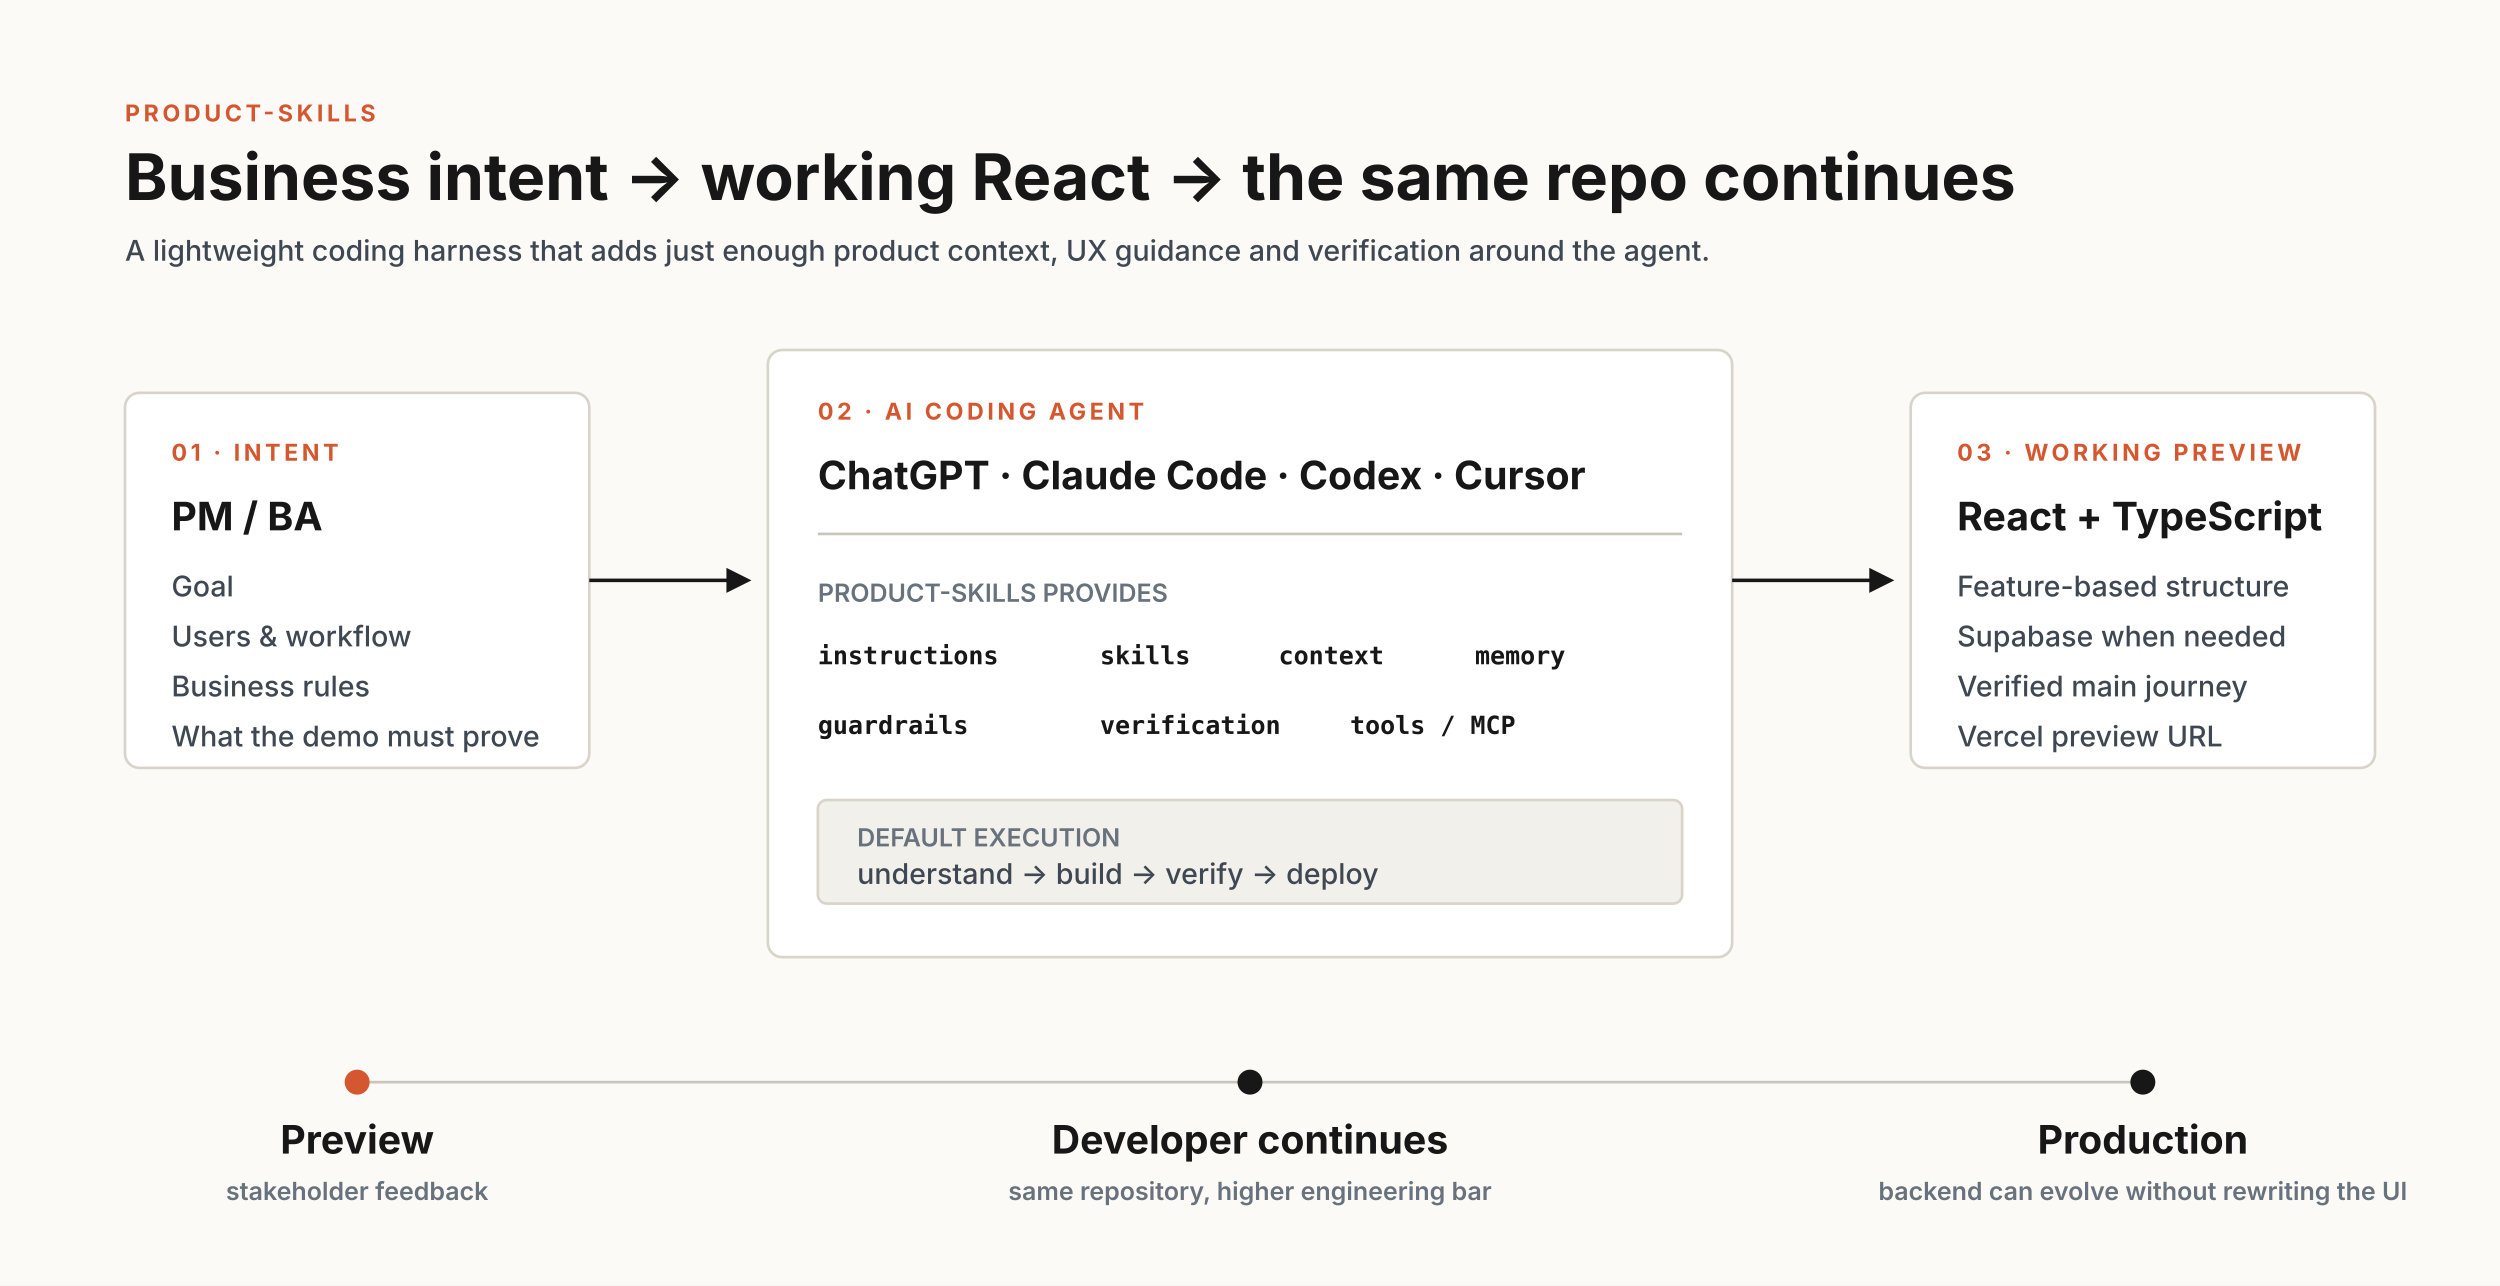
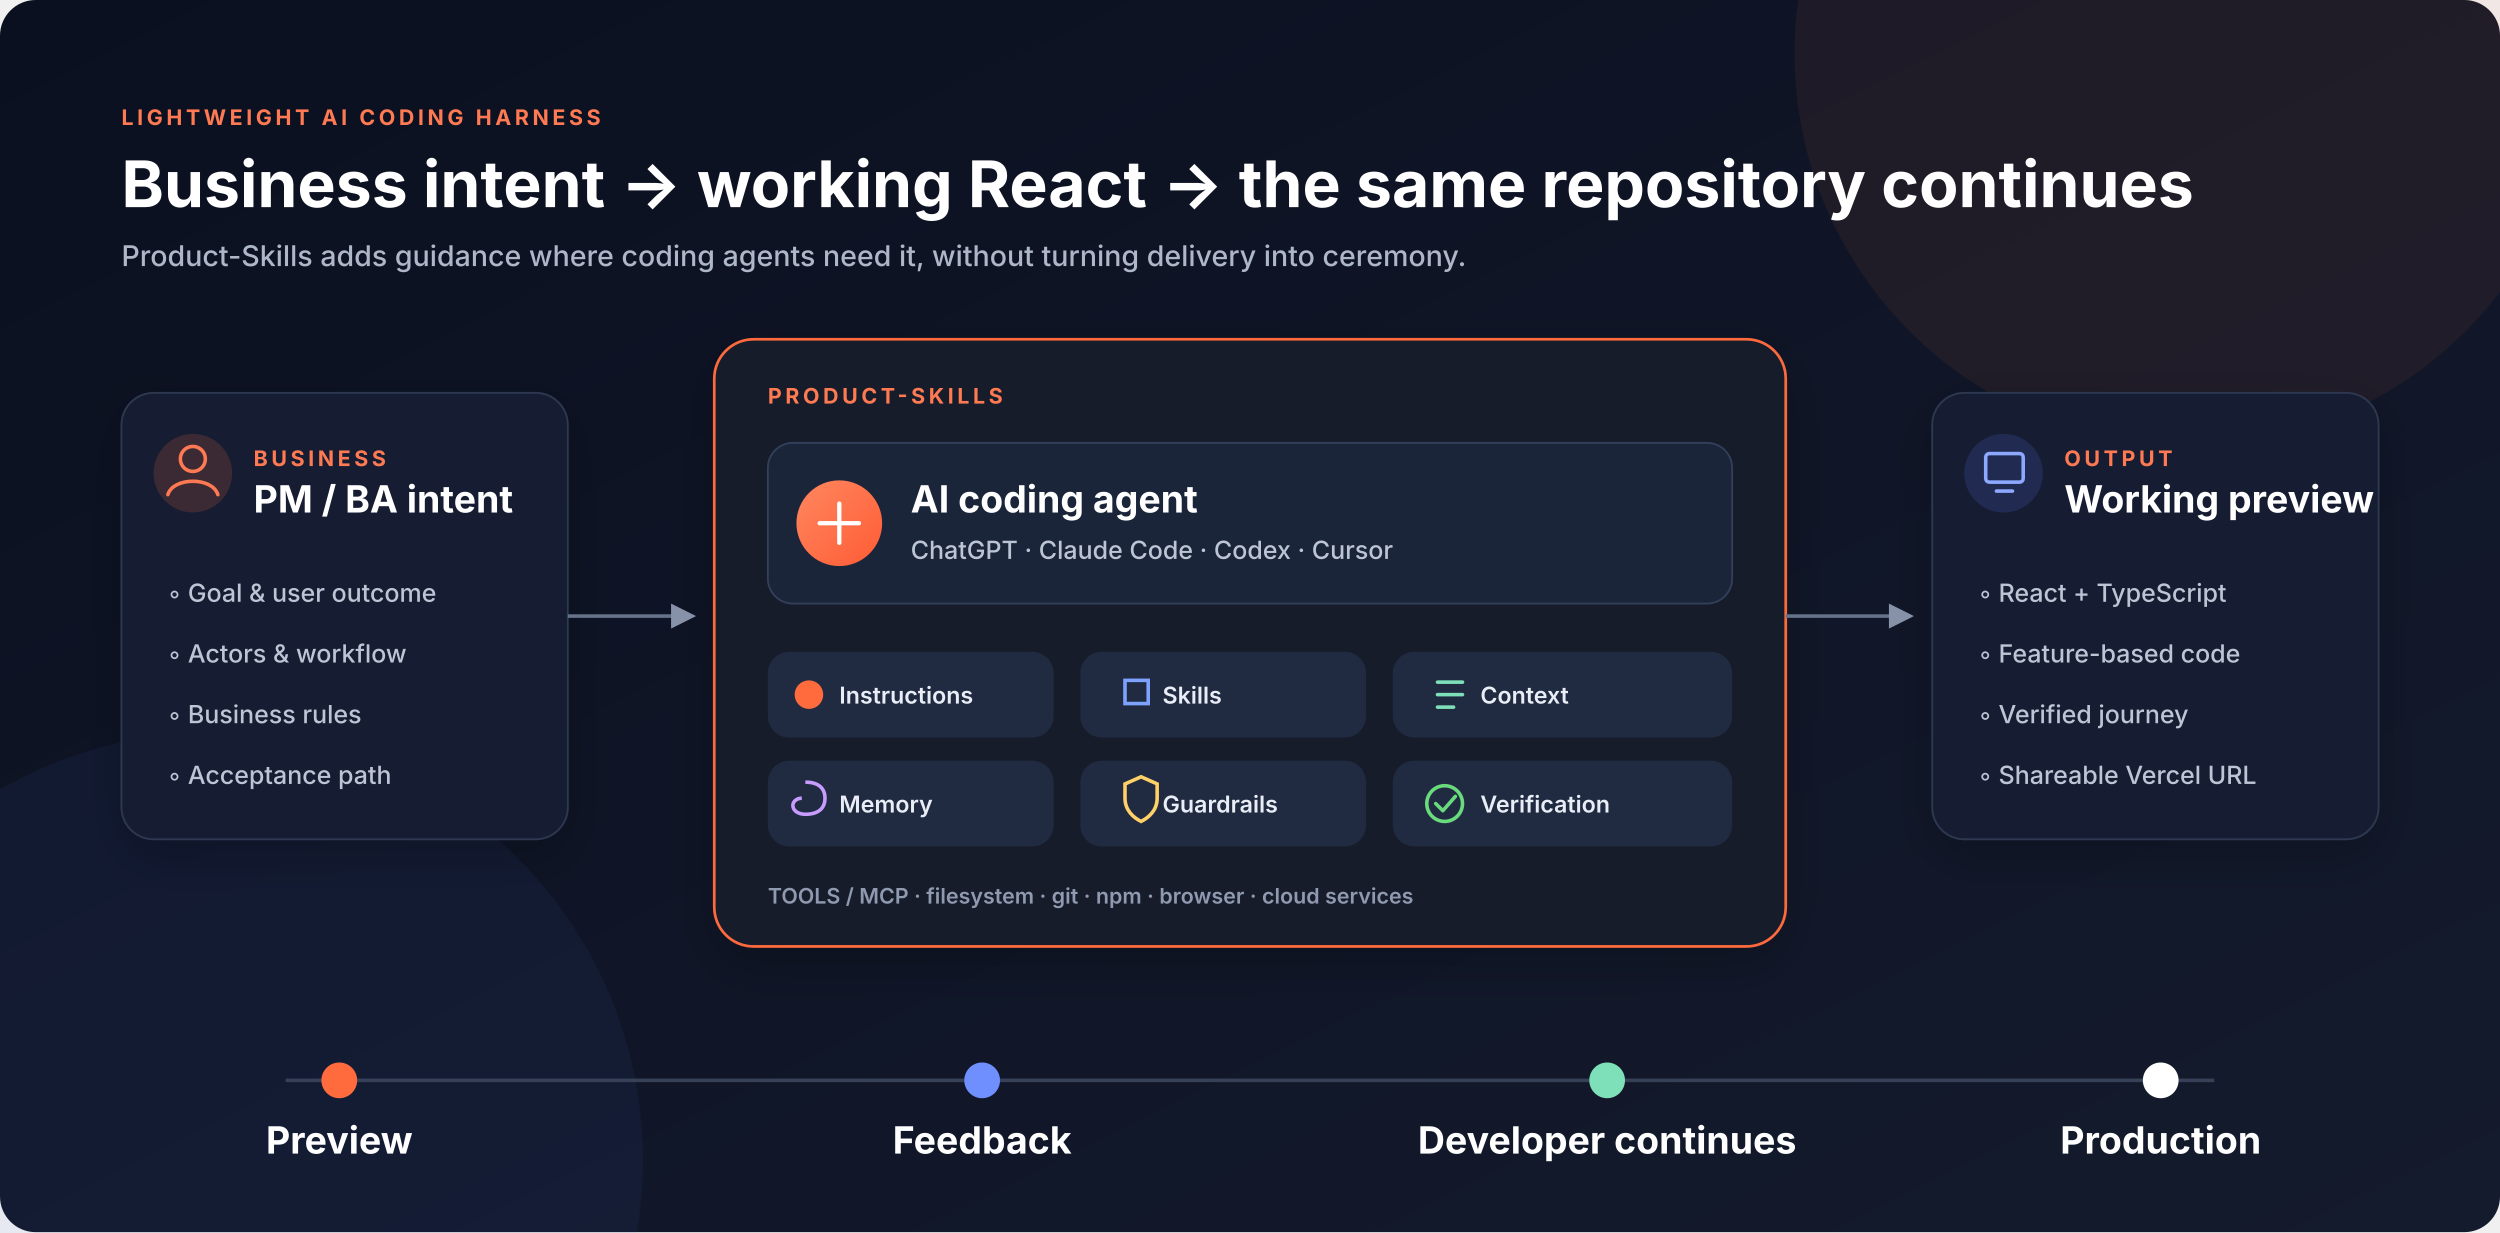
- <svg xmlns="http://www.w3.org/2000/svg" width="1400" height="720" viewBox="0 0 1400 720" role="img" aria-labelledby="title desc">
-   <rect width="1400" height="720" fill="#fbfaf7" />
-   <style>
-     .title{font:700 36px Inter,ui-sans-serif,system-ui,-apple-system,BlinkMacSystemFont,"Segoe UI",sans-serif;fill:#171717}
-     .eyebrow{font:700 13px Inter,ui-sans-serif,system-ui,sans-serif;letter-spacing:2px;fill:#d4572f}
-     .h{font:700 22px Inter,ui-sans-serif,system-ui,sans-serif;fill:#171717}
-     .b{font:500 16px Inter,ui-sans-serif,system-ui,sans-serif;fill:#3f4852}
-     .s{font:600 14px Inter,ui-sans-serif,system-ui,sans-serif;fill:#68727d}
-     .mono{font:600 14px ui-monospace,SFMono-Regular,Menlo,Consolas,monospace;fill:#171717}
-     .line{stroke:#c8c5bd;stroke-width:1.5;fill:none}
-     .arrow{stroke:#171717;stroke-width:2;fill:none;marker-end:url(#arrow)}
-     .box{fill:#fff;stroke:#d8d4ca;stroke-width:1.5}
-     .soft{fill:#f2f0ea;stroke:#d8d4ca;stroke-width:1.5}
-   </style>
+ <svg xmlns="http://www.w3.org/2000/svg" width="1400" height="690" viewBox="0 0 1400 690" role="img" aria-labelledby="title desc">
  <defs>
-     <marker id="arrow" viewBox="0 0 10 10" refX="8" refY="5" markerWidth="7" markerHeight="7" orient="auto-start-reverse">
-       <path d="M 0 0 L 10 5 L 0 10 z" fill="#171717" />
+     <linearGradient id="bg" x1="0" y1="0" x2="1" y2="1">
+       <stop stop-color="#0b1020" />
+       <stop offset="1" stop-color="#141b2d" />
+     </linearGradient>
+     <linearGradient id="accent" x1="0" y1="0" x2="1" y2="1">
+       <stop stop-color="#ff875f" />
+       <stop offset="1" stop-color="#ff5c35" />
+     </linearGradient>
+     <filter id="shadow" x="-20%" y="-20%" width="140%" height="140%">
+       <feDropShadow dx="0" dy="10" stdDeviation="14" flood-opacity=".22" />
+     </filter>
+     <marker id="arrow" viewBox="0 0 10 10" refX="8" refY="5" markerWidth="7" markerHeight="7" orient="auto">
+       <path d="M0 0 10 5 0 10Z" fill="#8792a8" />
    </marker>
+     <style>
+       .t{font:700 36px Inter,Arial,sans-serif;fill:#fff}.sub{font:500 16px Inter,Arial,sans-serif;fill:#aeb7c8}.ey{font:700 12px Inter,Arial,sans-serif;letter-spacing:2px;fill:#ff7a52}.h{font:700 21px Inter,Arial,sans-serif;fill:#fff}.b{font:500 14px Inter,Arial,sans-serif;fill:#bdc5d5}.chip{font:600 13px Inter,Arial,sans-serif;fill:#e9edf5}.small{font:600 12px Inter,Arial,sans-serif;fill:#8f9ab0}.line{stroke:#667289;stroke-width:2;fill:none;marker-end:url(#arrow)}
+     </style>
  </defs>
-   <text x="70" y="68" class="eyebrow">PRODUCT-SKILLS</text>
-   <text x="70" y="112" class="title">Business intent → working React → the same repo continues</text>
-   <text x="70" y="146" class="b">A lightweight coding harness that adds just enough product context, UX guidance and verification around the agent.</text>
-   <rect x="70" y="220" width="260" height="210" rx="8" class="box" />
-   <text x="96" y="258" class="eyebrow">01 · INTENT</text>
-   <text x="96" y="297" class="h">PM / BA</text>
-   <text x="96" y="334" class="b">Goal</text>
-   <text x="96" y="362" class="b">Users &amp; workflow</text>
-   <text x="96" y="390" class="b">Business rules</text>
-   <text x="96" y="418" class="b">What the demo must prove</text>
-   <rect x="430" y="196" width="540" height="340" rx="8" class="box" />
-   <text x="458" y="235" class="eyebrow">02 · AI CODING AGENT</text>
-   <text x="458" y="274" class="h">ChatGPT · Claude Code · Codex · Cursor</text>
-   <line x1="458" y1="299" x2="942" y2="299" class="line" />
-   <text x="458" y="337" class="s">PRODUCT-SKILLS PROVIDES</text>
-   <text x="458" y="372" class="mono">instructions</text>
-   <text x="616" y="372" class="mono">skills</text>
-   <text x="716" y="372" class="mono">context</text>
-   <text x="826" y="372" class="mono">memory</text>
-   <text x="458" y="411" class="mono">guardrails</text>
-   <text x="616" y="411" class="mono">verification</text>
-   <text x="756" y="411" class="mono">tools / MCP</text>
-   <rect x="458" y="448" width="484" height="58" rx="5" class="soft" />
-   <text x="480" y="474" class="s">DEFAULT EXECUTION</text>
-   <text x="480" y="495" class="b">understand → build → verify → deploy</text>
-   <rect x="1070" y="220" width="260" height="210" rx="8" class="box" />
-   <text x="1096" y="258" class="eyebrow">03 · WORKING PREVIEW</text>
-   <text x="1096" y="297" class="h">React + TypeScript</text>
-   <text x="1096" y="334" class="b">Feature-based structure</text>
-   <text x="1096" y="362" class="b">Supabase when needed</text>
-   <text x="1096" y="390" class="b">Verified main journey</text>
-   <text x="1096" y="418" class="b">Vercel preview URL</text>
-   <path d="M330 325 H418" class="arrow" />
-   <path d="M970 325 H1058" class="arrow" />
-   <line x1="200" y1="606" x2="1200" y2="606" class="line" />
-   <circle cx="200" cy="606" r="7" fill="#d4572f" />
-   <circle cx="700" cy="606" r="7" fill="#171717" />
-   <circle cx="1200" cy="606" r="7" fill="#171717" />
-   <text x="200" y="646" text-anchor="middle" class="h">Preview</text>
-   <text x="200" y="672" text-anchor="middle" class="s">stakeholder feedback</text>
-   <text x="700" y="646" text-anchor="middle" class="h">Developer continues</text>
-   <text x="700" y="672" text-anchor="middle" class="s">same repository, higher engineering bar</text>
-   <text x="1200" y="646" text-anchor="middle" class="h">Production</text>
-   <text x="1200" y="672" text-anchor="middle" class="s">backend can evolve without rewriting the UI</text>
+   <rect width="1400" height="690" rx="20" fill="url(#bg)" />
+   <circle cx="1225" cy="30" r="220" fill="#ff6b3d" opacity=".07" />
+   <circle cx="120" cy="650" r="240" fill="#5c7cfa" opacity=".06" />
+   <text x="68" y="70" class="ey">LIGHTWEIGHT AI CODING HARNESS</text>
+   <text x="68" y="116" class="t">Business intent → working React → the same repository continues</text>
+   <text x="68" y="149" class="sub">Product-Skills adds guidance where coding agents need it, without turning delivery into ceremony.</text>
+   <rect x="68" y="220" width="250" height="250" rx="18" fill="#171f32" stroke="#2e3951" filter="url(#shadow)" />
+   <circle cx="108" cy="265" r="22" fill="#ff6b3d" opacity=".16" />
+   <circle cx="108" cy="257" r="7" fill="none" stroke="#ff7a52" stroke-width="2" />
+   <path d="M94 277c3-10 25-10 28 0" fill="none" stroke="#ff7a52" stroke-width="2" stroke-linecap="round" />
+   <text x="142" y="261" class="ey">BUSINESS</text>
+   <text x="142" y="287" class="h">PM / BA intent</text>
+   <text x="94" y="337" class="b">◦ Goal &amp; user outcome</text>
+   <text x="94" y="371" class="b">◦ Actors &amp; workflow</text>
+   <text x="94" y="405" class="b">◦ Business rules</text>
+   <text x="94" y="439" class="b">◦ Acceptance path</text>
+   <rect x="400" y="190" width="600" height="340" rx="22" fill="#121a2b" stroke="#ff6b3d" stroke-width="1.5" filter="url(#shadow)" />
+   <text x="430" y="226" class="ey">PRODUCT-SKILLS</text>
+   <rect x="430" y="248" width="540" height="90" rx="14" fill="#1b253a" stroke="#33405b" />
+   <circle cx="470" cy="293" r="24" fill="url(#accent)" />
+   <path d="M459 293h22M470 282v22" stroke="#fff" stroke-width="2.4" stroke-linecap="round" />
+   <text x="510" y="287" class="h">AI coding agent</text>
+   <text x="510" y="313" class="b">ChatGPT · Claude Code · Codex · Cursor</text>
+   <g>
+     <rect x="430" y="365" width="160" height="48" rx="12" fill="#202b42" />
+     <circle cx="453" cy="389" r="8" fill="#ff6b3d" />
+     <text x="470" y="394" class="chip">Instructions</text>
+     <rect x="605" y="365" width="160" height="48" rx="12" fill="#202b42" />
+     <path d="M630 381h13v13h-13z" fill="none" stroke="#7da2ff" stroke-width="2" />
+     <text x="651" y="394" class="chip">Skills</text>
+     <rect x="780" y="365" width="190" height="48" rx="12" fill="#202b42" />
+     <path d="M805 382h14M805 389h14M805 396h9" stroke="#7ee0b8" stroke-width="2" stroke-linecap="round" />
+     <text x="829" y="394" class="chip">Context</text>
+     <rect x="430" y="426" width="160" height="48" rx="12" fill="#202b42" />
+     <path d="M451 438c8 0 11 4 11 9s-3 9-11 9c-4 0-7-2-7-5 0-2 2-4 5-4" fill="none" stroke="#c89cff" stroke-width="2" />
+     <text x="470" y="455" class="chip">Memory</text>
+     <rect x="605" y="426" width="160" height="48" rx="12" fill="#202b42" />
+     <path d="M630 439l9-4 9 4v8c0 7-5 11-9 13-4-2-9-6-9-13z" fill="none" stroke="#ffd166" stroke-width="2" />
+     <text x="651" y="455" class="chip">Guardrails</text>
+     <rect x="780" y="426" width="190" height="48" rx="12" fill="#202b42" />
+     <circle cx="809" cy="450" r="10" fill="none" stroke="#69db7c" stroke-width="2" />
+     <path d="m804 450 4 4 7-8" fill="none" stroke="#69db7c" stroke-width="2" stroke-linecap="round" stroke-linejoin="round" />
+     <text x="829" y="455" class="chip">Verification</text>
+   </g>
+   <text x="430" y="506" class="small">TOOLS / MCP · filesystem · git · npm · browser · cloud services</text>
+   <rect x="1082" y="220" width="250" height="250" rx="18" fill="#171f32" stroke="#2e3951" filter="url(#shadow)" />
+   <circle cx="1122" cy="265" r="22" fill="#5c7cfa" opacity=".16" />
+   <rect x="1112" y="254" width="21" height="16" rx="2" fill="none" stroke="#8ca8ff" stroke-width="2" />
+   <path d="M1118 275h9" stroke="#8ca8ff" stroke-width="2" stroke-linecap="round" />
+   <text x="1156" y="261" class="ey">OUTPUT</text>
+   <text x="1156" y="287" class="h">Working preview</text>
+   <text x="1108" y="337" class="b">◦ React + TypeScript</text>
+   <text x="1108" y="371" class="b">◦ Feature-based code</text>
+   <text x="1108" y="405" class="b">◦ Verified journey</text>
+   <text x="1108" y="439" class="b">◦ Shareable Vercel URL</text>
+   <path d="M318 345H387" class="line" />
+   <path d="M1000 345h69" class="line" />
+   <line x1="160" y1="605" x2="1240" y2="605" stroke="#364158" stroke-width="2" />
+   <circle cx="190" cy="605" r="10" fill="#ff6b3d" />
+   <circle cx="550" cy="605" r="10" fill="#6f8fff" />
+   <circle cx="900" cy="605" r="10" fill="#7ee0b8" />
+   <circle cx="1210" cy="605" r="10" fill="#fff" />
+   <text x="190" y="646" text-anchor="middle" class="h">Preview</text>
+   <text x="550" y="646" text-anchor="middle" class="h">Feedback</text>
+   <text x="900" y="646" text-anchor="middle" class="h">Developer continues</text>
+   <text x="1210" y="646" text-anchor="middle" class="h">Production</text>
</svg>
